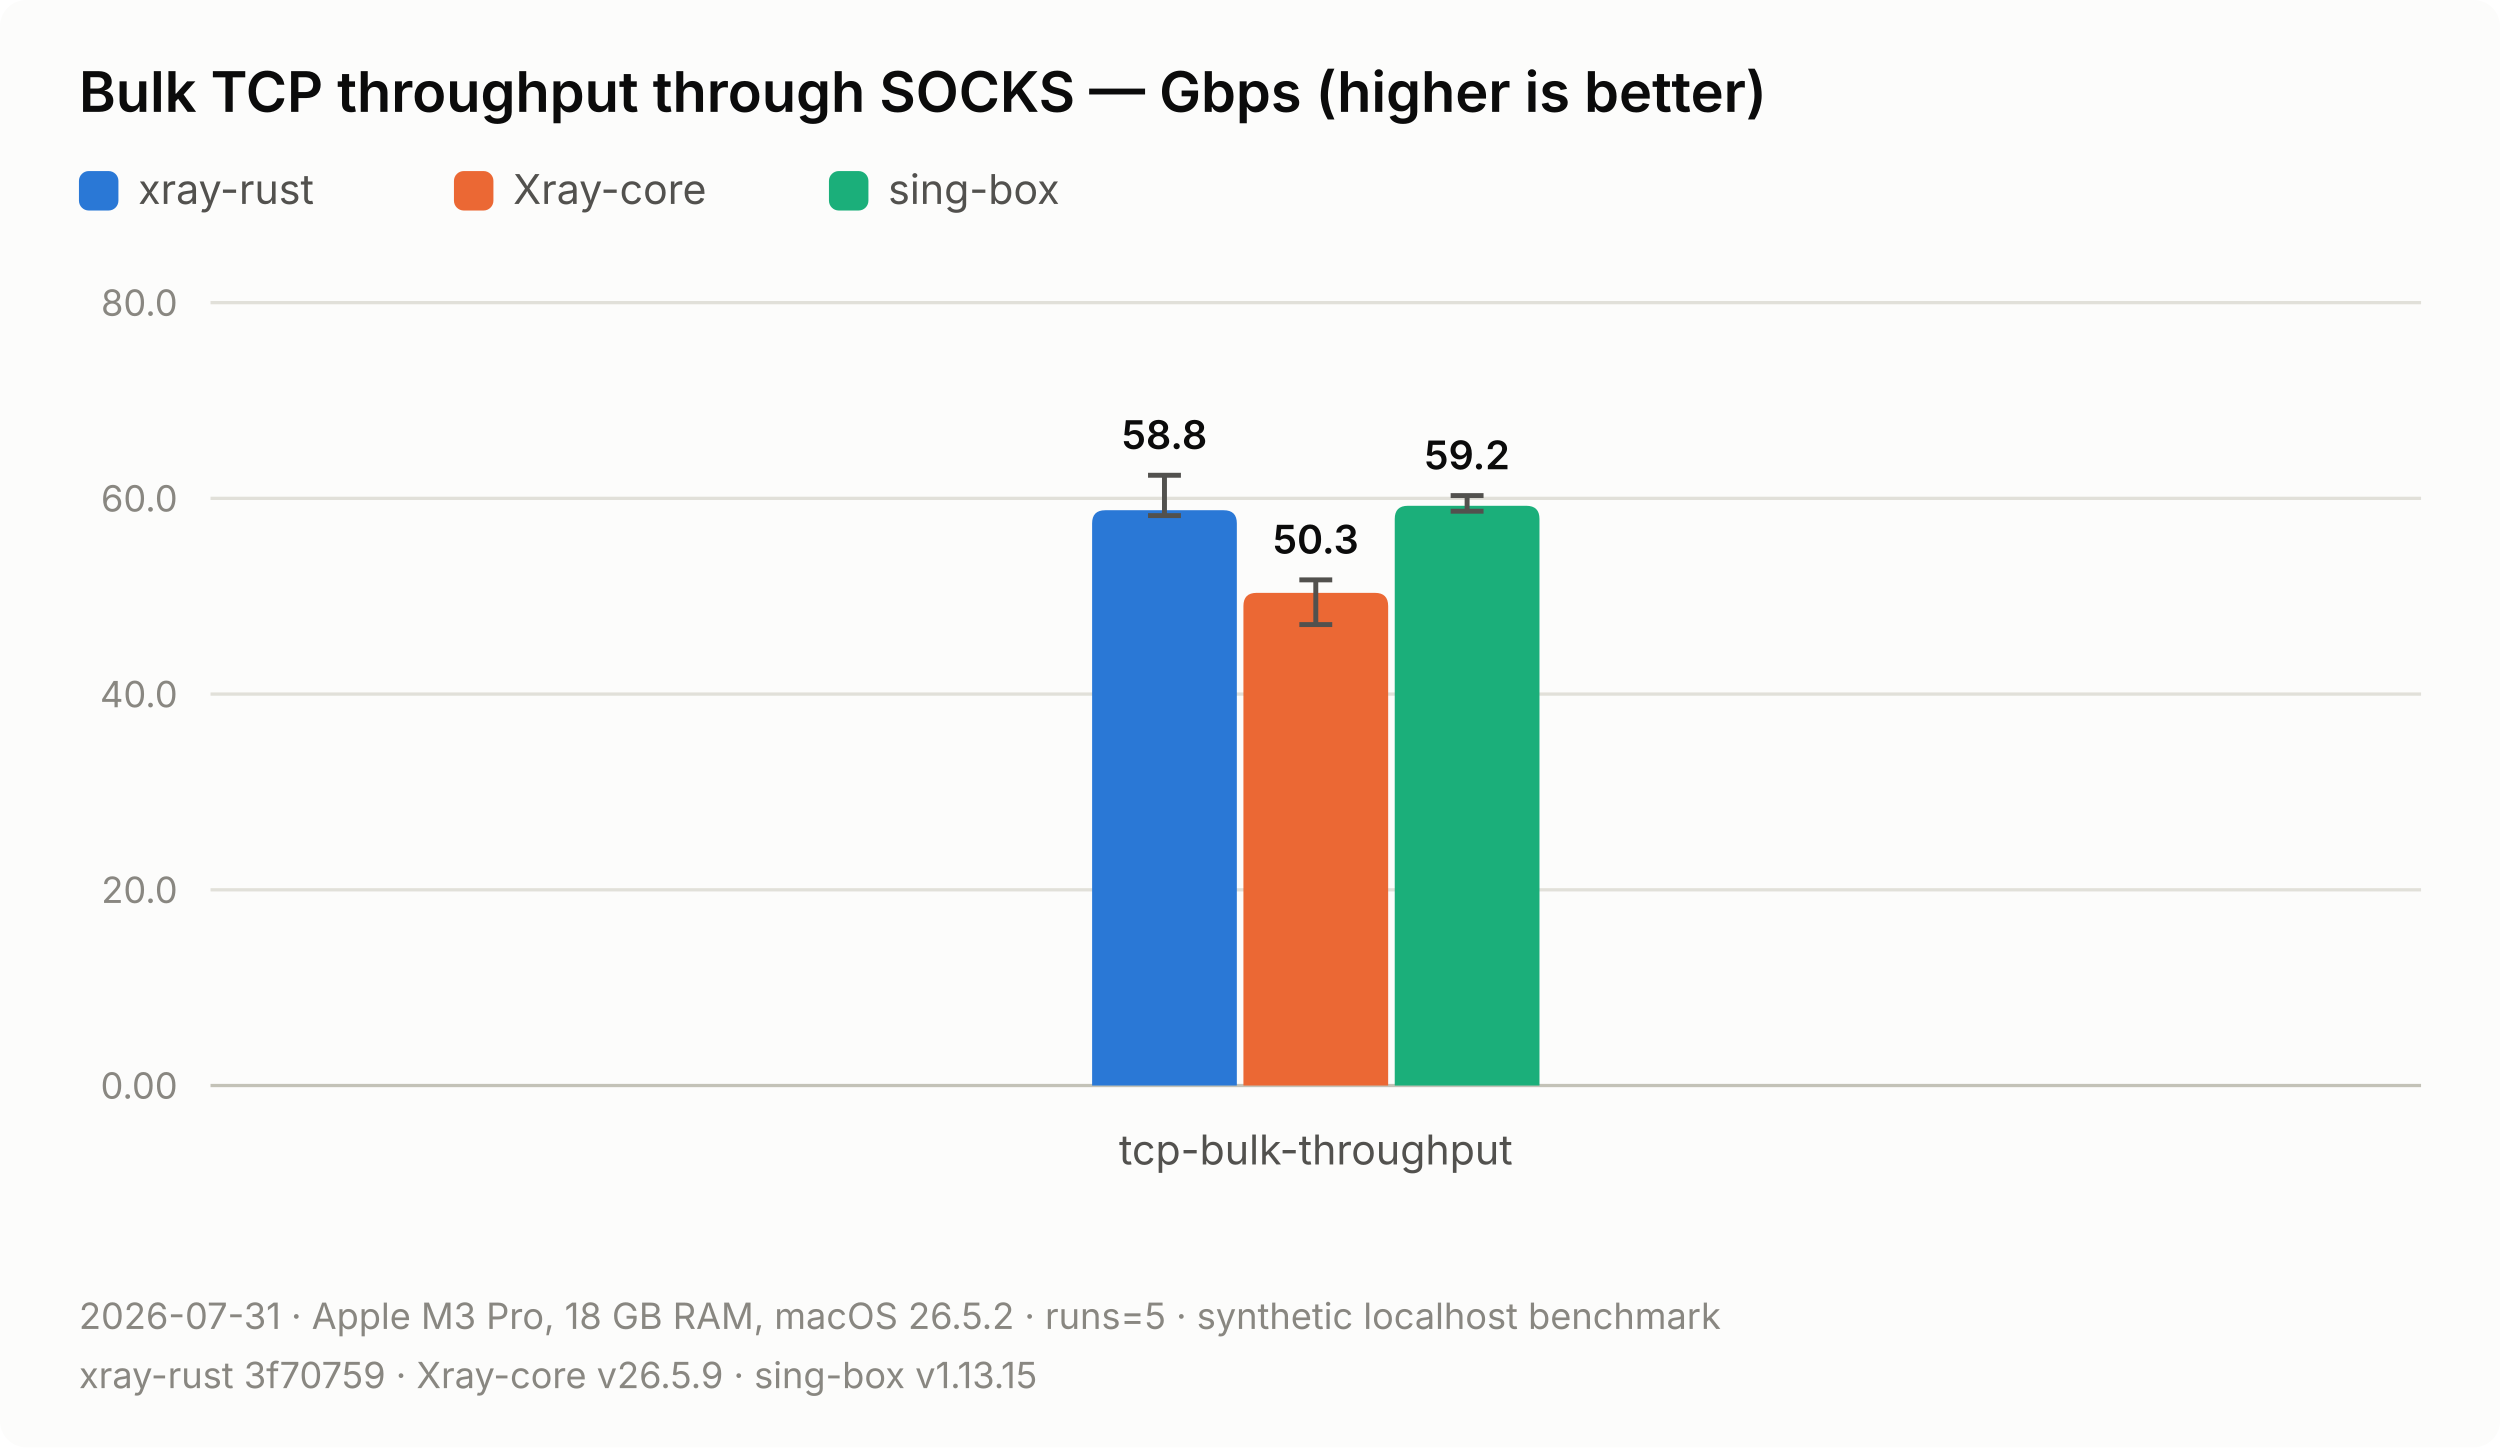
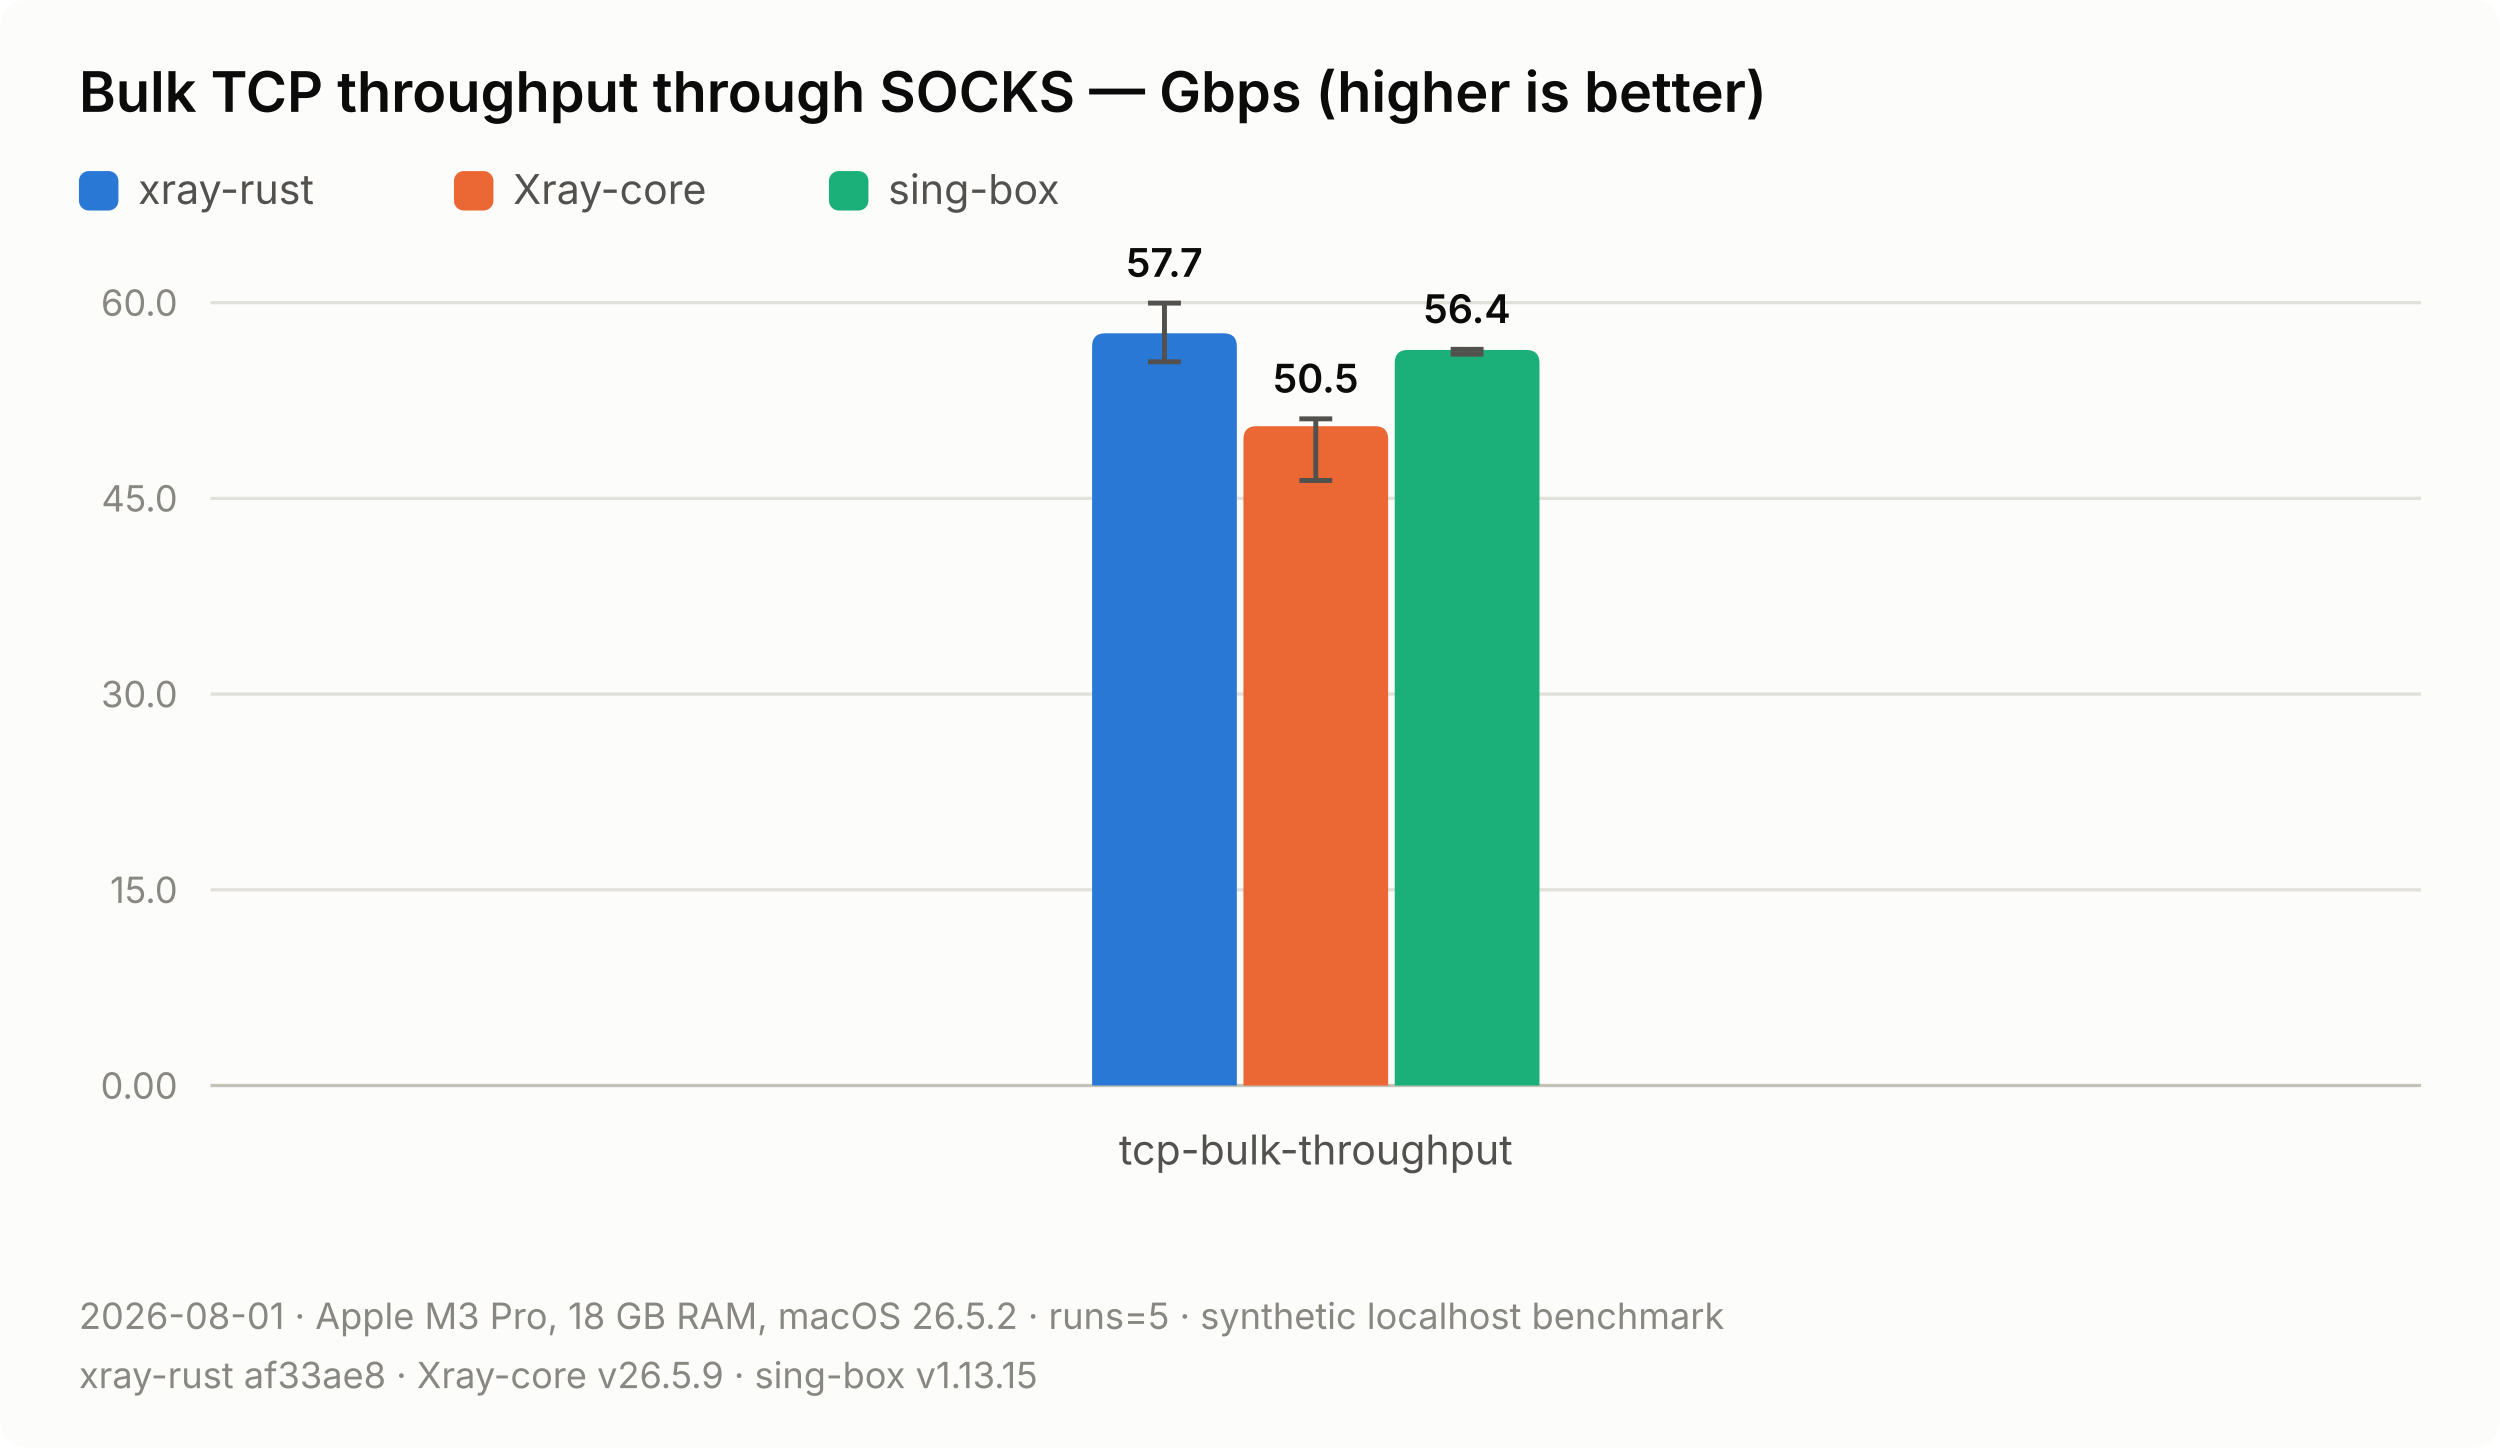
<svg xmlns="http://www.w3.org/2000/svg" width="760" height="440" viewBox="0 0 760 440" role="img" aria-label="Bulk TCP throughput through SOCKS — Gbps (higher is better)">
  <rect width="760" height="440" fill="#fcfcfb" rx="8" />
  <text x="24" y="34" font-family="system-ui, -apple-system, 'Segoe UI', sans-serif" font-size="17" font-weight="600" fill="#0b0b0b">Bulk TCP throughput through SOCKS — Gbps (higher is better)</text>
  <rect x="24.00" y="52" width="12" height="12" rx="3" fill="#2a78d6" />
  <text x="42.00" y="62" font-family="system-ui, -apple-system, 'Segoe UI', sans-serif" font-size="12.5" fill="#52514e">xray-rust</text>
  <rect x="138.00" y="52" width="12" height="12" rx="3" fill="#eb6834" />
  <text x="156.00" y="62" font-family="system-ui, -apple-system, 'Segoe UI', sans-serif" font-size="12.5" fill="#52514e">Xray-core</text>
  <rect x="252.00" y="52" width="12" height="12" rx="3" fill="#1baf7a" />
  <text x="270.00" y="62" font-family="system-ui, -apple-system, 'Segoe UI', sans-serif" font-size="12.5" fill="#52514e">sing-box</text>
  <text x="54" y="334.00" font-family="system-ui, -apple-system, 'Segoe UI', sans-serif" font-size="11" fill="#898781" text-anchor="end">0.00</text>
  <line x1="64" y1="270.50" x2="736" y2="270.50" stroke="#e1e0d9" stroke-width="1" />
-   <text x="54" y="274.50" font-family="system-ui, -apple-system, 'Segoe UI', sans-serif" font-size="11" fill="#898781" text-anchor="end">20.0</text>
+   <text x="54" y="274.50" font-family="system-ui, -apple-system, 'Segoe UI', sans-serif" font-size="11" fill="#898781" text-anchor="end">15.0</text>
  <line x1="64" y1="211.00" x2="736" y2="211.00" stroke="#e1e0d9" stroke-width="1" />
-   <text x="54" y="215.00" font-family="system-ui, -apple-system, 'Segoe UI', sans-serif" font-size="11" fill="#898781" text-anchor="end">40.0</text>
+   <text x="54" y="215.00" font-family="system-ui, -apple-system, 'Segoe UI', sans-serif" font-size="11" fill="#898781" text-anchor="end">30.0</text>
  <line x1="64" y1="151.50" x2="736" y2="151.50" stroke="#e1e0d9" stroke-width="1" />
-   <text x="54" y="155.50" font-family="system-ui, -apple-system, 'Segoe UI', sans-serif" font-size="11" fill="#898781" text-anchor="end">60.0</text>
+   <text x="54" y="155.50" font-family="system-ui, -apple-system, 'Segoe UI', sans-serif" font-size="11" fill="#898781" text-anchor="end">45.0</text>
  <line x1="64" y1="92.00" x2="736" y2="92.00" stroke="#e1e0d9" stroke-width="1" />
-   <text x="54" y="96.00" font-family="system-ui, -apple-system, 'Segoe UI', sans-serif" font-size="11" fill="#898781" text-anchor="end">80.0</text>
+   <text x="54" y="96.00" font-family="system-ui, -apple-system, 'Segoe UI', sans-serif" font-size="11" fill="#898781" text-anchor="end">60.0</text>
  <line x1="64" y1="330" x2="736" y2="330" stroke="#c3c2b7" stroke-width="1" />
-   <path d="M 332.00 330.00 L 332.00 159.11 Q 332.00 155.11 336.00 155.11 L 372.00 155.11 Q 376.00 155.11 376.00 159.11 L 376.00 330.00 Z" fill="#2a78d6" />
-   <line x1="354.00" y1="156.74" x2="354.00" y2="144.48" stroke="#52514e" stroke-width="1.5" />
-   <line x1="349.00" y1="156.74" x2="359.00" y2="156.74" stroke="#52514e" stroke-width="1.5" />
-   <line x1="349.00" y1="144.48" x2="359.00" y2="144.48" stroke="#52514e" stroke-width="1.5" />
-   <text x="354.00" y="136.48" font-family="system-ui, -apple-system, 'Segoe UI', sans-serif" font-size="12" font-weight="600" fill="#0b0b0b" text-anchor="middle">58.8</text>
-   <path d="M 378.00 330.00 L 378.00 184.23 Q 378.00 180.23 382.00 180.23 L 418.00 180.23 Q 422.00 180.23 422.00 184.23 L 422.00 330.00 Z" fill="#eb6834" />
-   <line x1="400.00" y1="189.87" x2="400.00" y2="176.28" stroke="#52514e" stroke-width="1.5" />
-   <line x1="395.00" y1="189.87" x2="405.00" y2="189.87" stroke="#52514e" stroke-width="1.5" />
-   <line x1="395.00" y1="176.28" x2="405.00" y2="176.28" stroke="#52514e" stroke-width="1.5" />
-   <text x="400.00" y="168.28" font-family="system-ui, -apple-system, 'Segoe UI', sans-serif" font-size="12" font-weight="600" fill="#0b0b0b" text-anchor="middle">50.3</text>
-   <path d="M 424.00 330.00 L 424.00 157.76 Q 424.00 153.76 428.00 153.76 L 464.00 153.76 Q 468.00 153.76 468.00 157.76 L 468.00 330.00 Z" fill="#1baf7a" />
-   <line x1="446.00" y1="155.41" x2="446.00" y2="150.66" stroke="#52514e" stroke-width="1.5" />
-   <line x1="441.00" y1="155.41" x2="451.00" y2="155.41" stroke="#52514e" stroke-width="1.5" />
-   <line x1="441.00" y1="150.66" x2="451.00" y2="150.66" stroke="#52514e" stroke-width="1.5" />
-   <text x="446.00" y="142.66" font-family="system-ui, -apple-system, 'Segoe UI', sans-serif" font-size="12" font-weight="600" fill="#0b0b0b" text-anchor="middle">59.2</text>
+   <path d="M 332.00 330.00 L 332.00 105.32 Q 332.00 101.32 336.00 101.32 L 372.00 101.32 Q 376.00 101.32 376.00 105.32 L 376.00 330.00 Z" fill="#2a78d6" />
+   <line x1="354.00" y1="109.99" x2="354.00" y2="92.14" stroke="#52514e" stroke-width="1.5" />
+   <line x1="349.00" y1="109.99" x2="359.00" y2="109.99" stroke="#52514e" stroke-width="1.5" />
+   <line x1="349.00" y1="92.14" x2="359.00" y2="92.14" stroke="#52514e" stroke-width="1.5" />
+   <text x="354.00" y="84.14" font-family="system-ui, -apple-system, 'Segoe UI', sans-serif" font-size="12" font-weight="600" fill="#0b0b0b" text-anchor="middle">57.7</text>
+   <path d="M 378.00 330.00 L 378.00 133.56 Q 378.00 129.56 382.00 129.56 L 418.00 129.56 Q 422.00 129.56 422.00 133.56 L 422.00 330.00 Z" fill="#eb6834" />
+   <line x1="400.00" y1="146.07" x2="400.00" y2="127.33" stroke="#52514e" stroke-width="1.5" />
+   <line x1="395.00" y1="146.07" x2="405.00" y2="146.07" stroke="#52514e" stroke-width="1.5" />
+   <line x1="395.00" y1="127.33" x2="405.00" y2="127.33" stroke="#52514e" stroke-width="1.5" />
+   <text x="400.00" y="119.33" font-family="system-ui, -apple-system, 'Segoe UI', sans-serif" font-size="12" font-weight="600" fill="#0b0b0b" text-anchor="middle">50.5</text>
+   <path d="M 424.00 330.00 L 424.00 110.38 Q 424.00 106.38 428.00 106.38 L 464.00 106.38 Q 468.00 106.38 468.00 110.38 L 468.00 330.00 Z" fill="#1baf7a" />
+   <line x1="446.00" y1="107.66" x2="446.00" y2="106.20" stroke="#52514e" stroke-width="1.5" />
+   <line x1="441.00" y1="107.66" x2="451.00" y2="107.66" stroke="#52514e" stroke-width="1.5" />
+   <line x1="441.00" y1="106.20" x2="451.00" y2="106.20" stroke="#52514e" stroke-width="1.5" />
+   <text x="446.00" y="98.20" font-family="system-ui, -apple-system, 'Segoe UI', sans-serif" font-size="12" font-weight="600" fill="#0b0b0b" text-anchor="middle">56.4</text>
  <text x="400.00" y="354" font-family="system-ui, -apple-system, 'Segoe UI', sans-serif" font-size="12.5" fill="#52514e" text-anchor="middle">tcp-bulk-throughput</text>
-   <text x="24" y="404" font-family="system-ui, -apple-system, 'Segoe UI', sans-serif" font-size="11" fill="#898781">2026-07-31 · Apple M3 Pro, 18 GB RAM, macOS 26.5.2 · runs=5 · synthetic localhost benchmark</text>
-   <text x="24" y="422" font-family="system-ui, -apple-system, 'Segoe UI', sans-serif" font-size="11" fill="#898781">xray-rust 3f70759 · Xray-core v26.5.9 · sing-box v1.13.15</text>
+   <text x="24" y="404" font-family="system-ui, -apple-system, 'Segoe UI', sans-serif" font-size="11" fill="#898781">2026-08-01 · Apple M3 Pro, 18 GB RAM, macOS 26.5.2 · runs=5 · synthetic localhost benchmark</text>
+   <text x="24" y="422" font-family="system-ui, -apple-system, 'Segoe UI', sans-serif" font-size="11" fill="#898781">xray-rust af33ae8 · Xray-core v26.5.9 · sing-box v1.13.15</text>
</svg>
